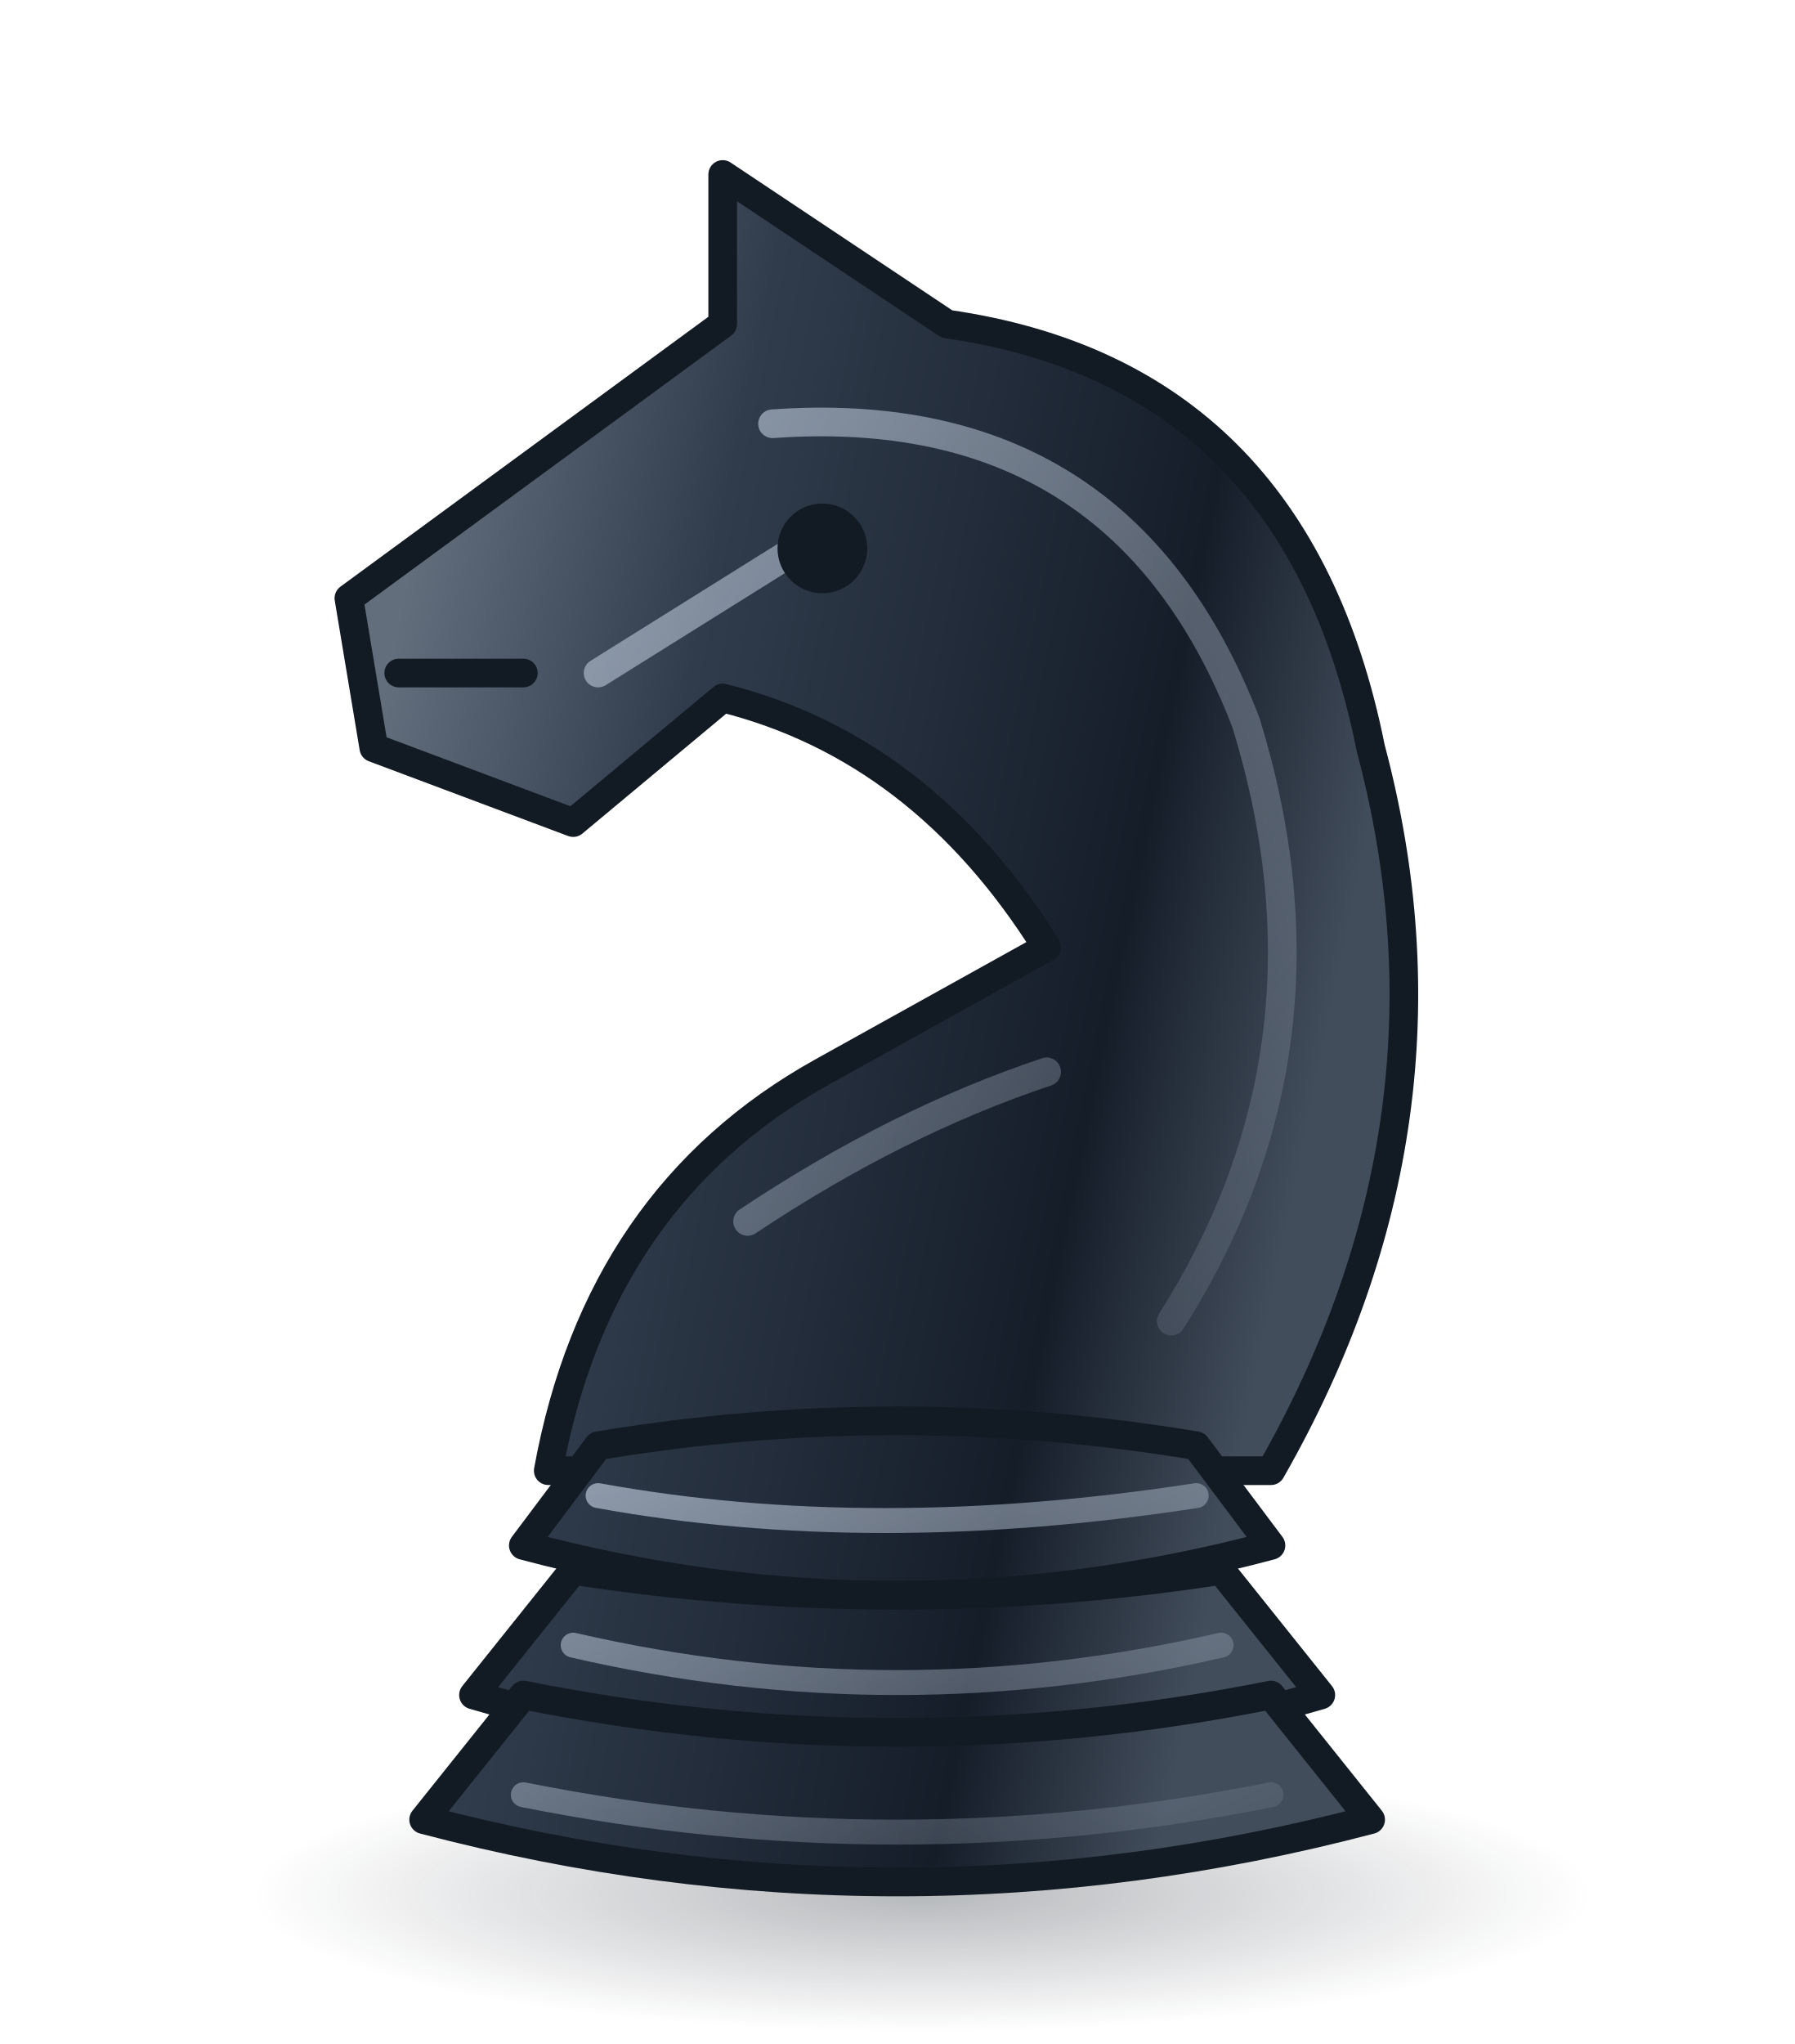
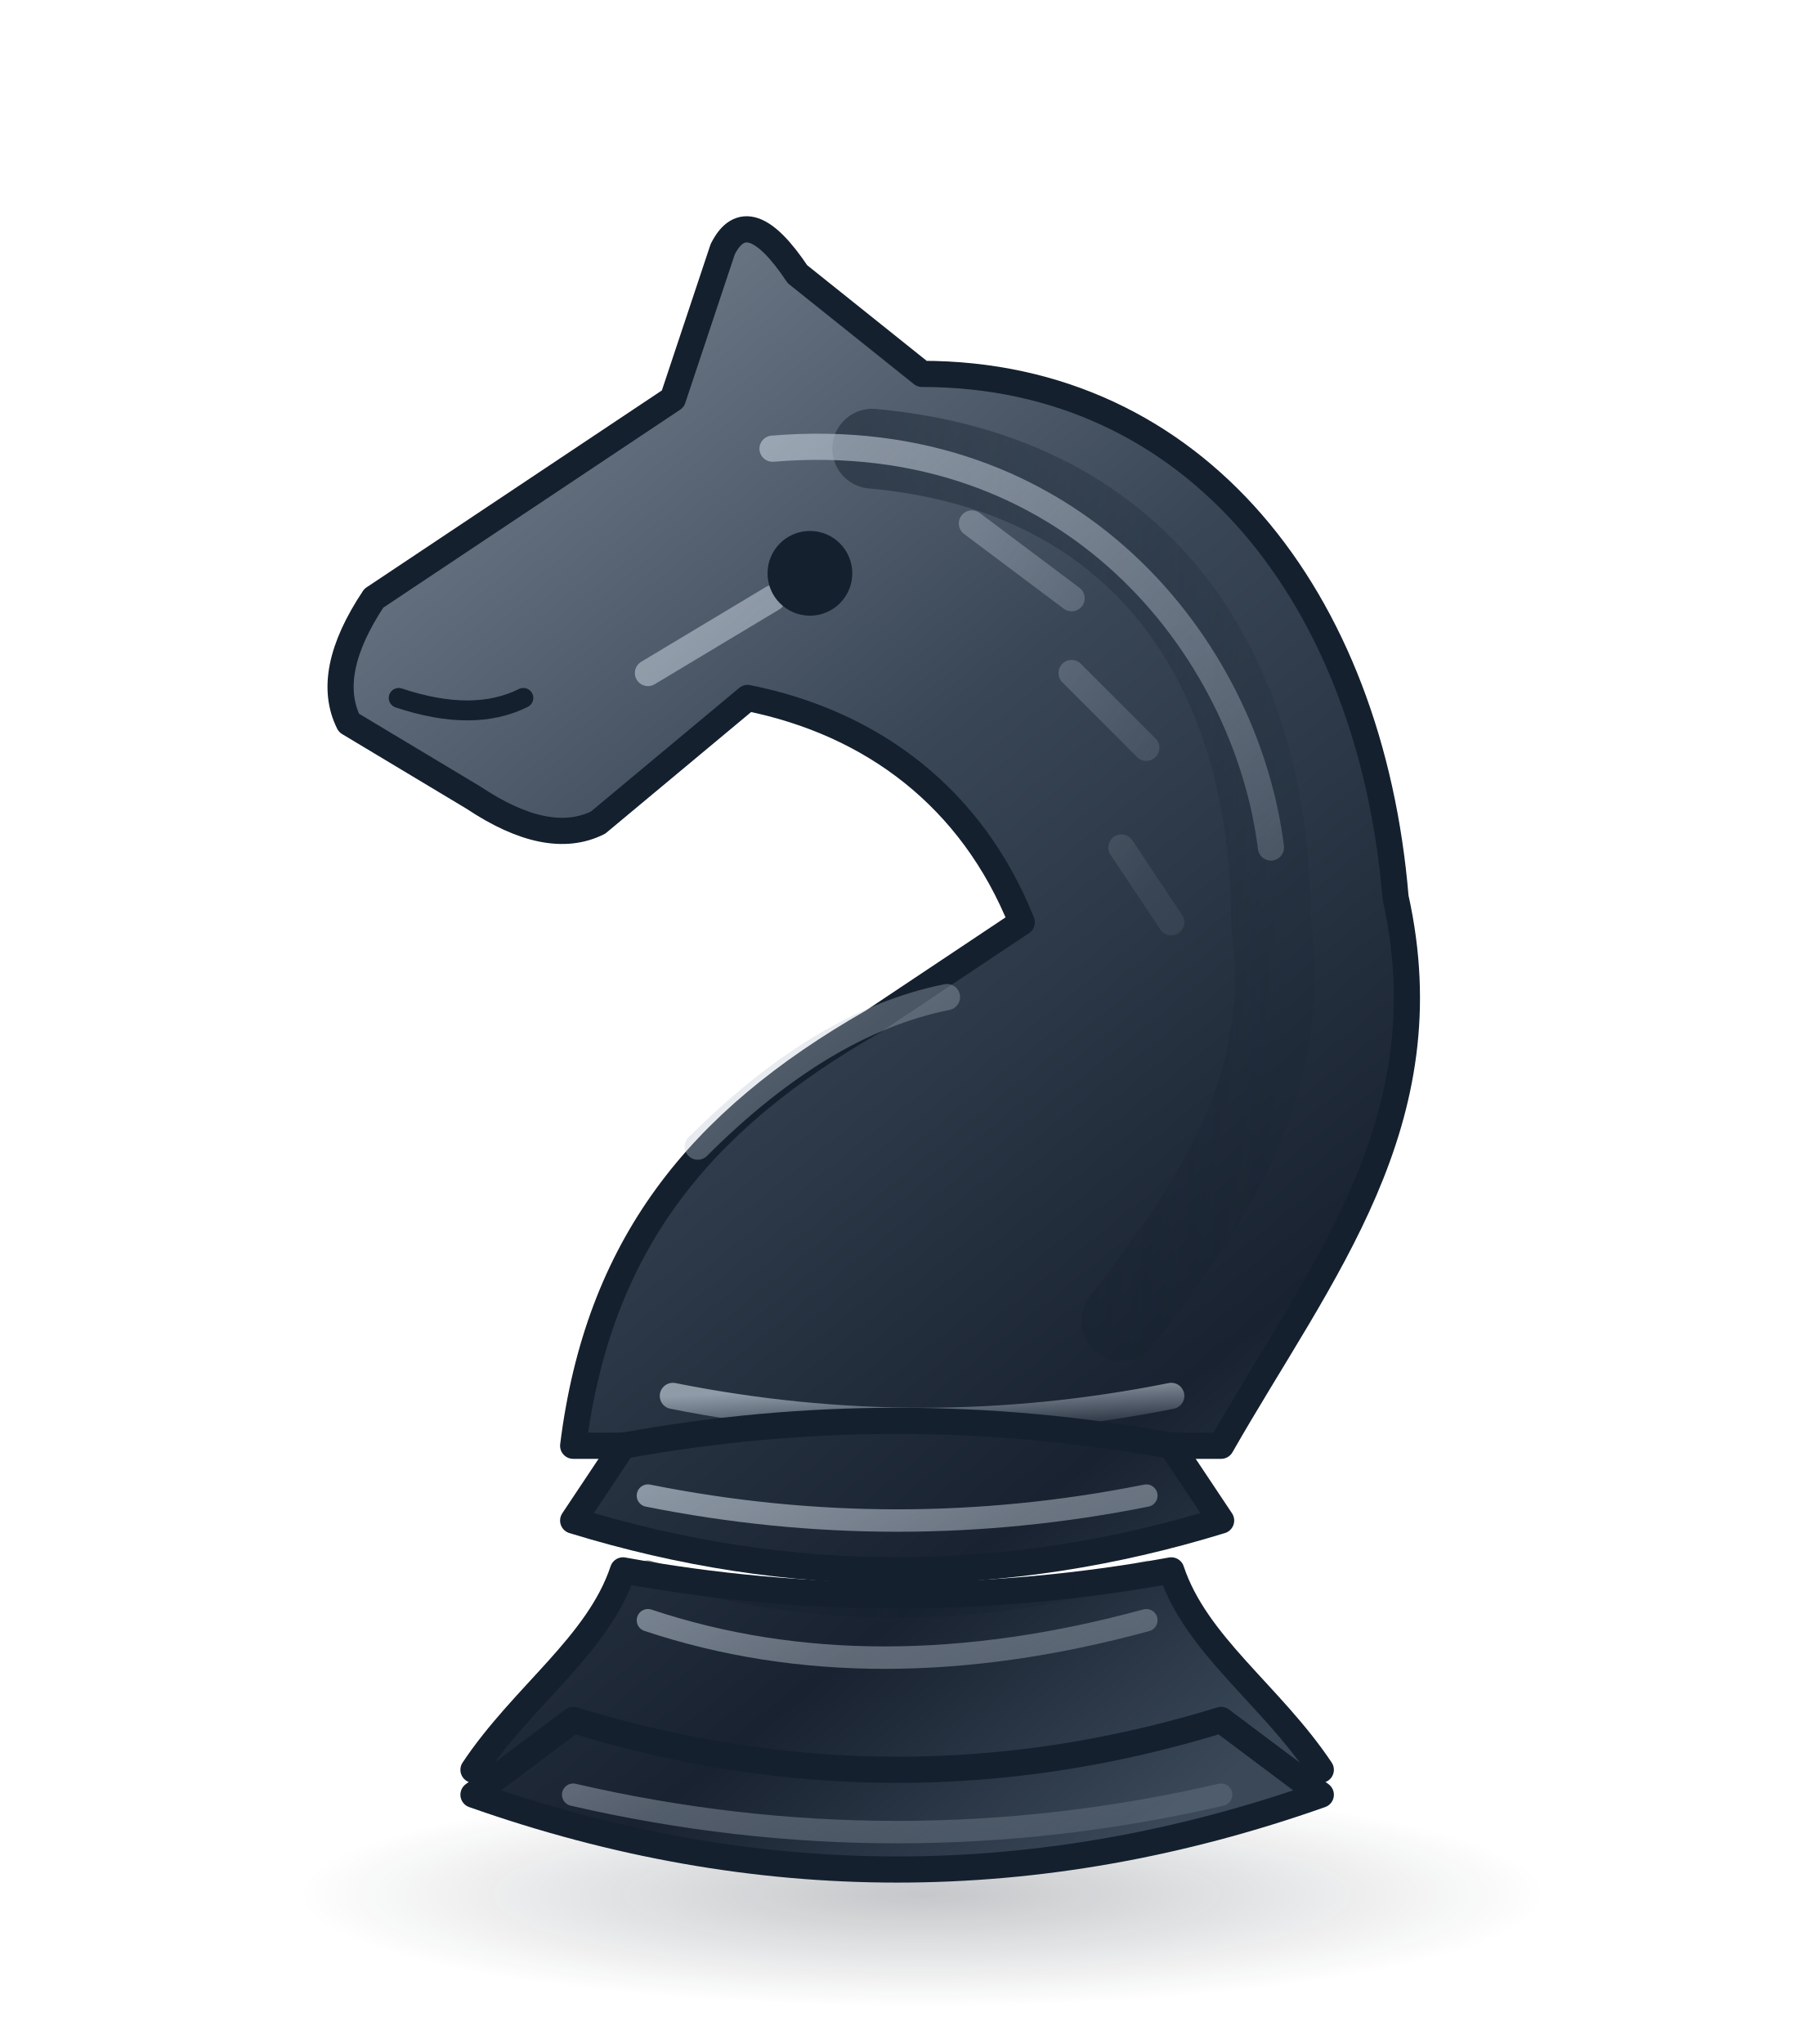
<svg xmlns="http://www.w3.org/2000/svg" viewBox="0 0 72 82">
  <defs>
-     <linearGradient id="body" x1="17" y1="20" x2="56" y2="28" gradientUnits="userSpaceOnUse">
-       <stop offset="0" stop-color="#626e7c" />
-       <stop offset=".3" stop-color="#303c4c" />
-       <stop offset=".78" stop-color="#151d29" />
-       <stop offset="1" stop-color="#424d5b" />
+     <linearGradient id="body" x1="19" y1="18" x2="57" y2="65" gradientUnits="userSpaceOnUse">
+       <stop stop-color="#687482" />
+       <stop offset=".34" stop-color="#394656" />
+       <stop offset=".78" stop-color="#182230" />
+       <stop offset="1" stop-color="#3a4858" />
    </linearGradient>
-     <radialGradient id="sphere" cx=".32" cy=".25" r=".8">
-       <stop stop-color="#788492" />
-       <stop offset=".55" stop-color="#354252" />
-       <stop offset="1" stop-color="#141d29" />
+     <radialGradient id="sphere" cx=".32" cy=".24" r=".83">
+       <stop stop-color="#82909f" />
+       <stop offset=".56" stop-color="#435264" />
+       <stop offset="1" stop-color="#192534" />
    </radialGradient>
-     <linearGradient id="rim" x1="0" y1="0" x2="1" y2="1">
-       <stop stop-color="#a9b5c5" stop-opacity=".8" />
-       <stop offset="1" stop-color="#a9b5c5" stop-opacity=".12" />
+     <linearGradient id="rim" x1="0" y1="0" x2=".8" y2="1">
+       <stop stop-color="#bdc8d4" stop-opacity=".7" />
+       <stop offset="1" stop-color="#bdc8d4" stop-opacity=".16" />
+     </linearGradient>
+     <linearGradient id="shade">
+       <stop stop-color="#14202e" stop-opacity=".5" />
+       <stop offset="1" stop-color="#14202e" stop-opacity=".15" />
    </linearGradient>
    <linearGradient id="ink">
-       <stop stop-color="#121a24" />
-       <stop offset="1" stop-color="#121a24" />
+       <stop stop-color="#14202e" />
+       <stop offset="1" stop-color="#14202e" />
    </linearGradient>
    <radialGradient id="shadow">
-       <stop stop-color="#0c1420" stop-opacity=".3" />
+       <stop stop-color="#0c1420" stop-opacity=".24" />
      <stop offset="1" stop-color="#0c1420" stop-opacity="0" />
    </radialGradient>
  </defs>
-   <ellipse cx="37" cy="76" rx="27" ry="5.5" fill="url(#shadow)" />
-   <g fill="url(#body)" stroke="#121a24" stroke-width="1.15" stroke-linejoin="round" stroke-linecap="round">
-     <path d="M22 59 Q24 48 33 43 L42 38 Q37 30 29 28 L23 33 L15 30 L14 24 L29 13 L29 7 L38 13 Q52 15 55 30 Q59 45 51 59 Z" />
-     <path d="M31 17 Q45 16 50 29 Q54 42 47 53 M24 27 L32 22 M30 49 Q36 45 42 43" fill="none" stroke="url(#rim)" />
-     <circle cx="33" cy="22" r="1.8" fill="url(#ink)" stroke="none" />
-     <path d="M16 27 L21 27" fill="none" />
-     <path d="M24 58 Q36 56 48 58 L51 62 Q36 66 21 62 Z" />
-     <path d="M23 63 Q36 65 49 63 L53 68 Q36 73 19 68 Z" />
-     <path d="M21 68 Q36 71 51 68 L55 73 Q36 78 17 73 Z" />
-     <path d="M24 60 Q35 62 48 60 M23 66 Q36 69 49 66 M21 72 Q36 75 51 72" fill="none" stroke="url(#rim)" stroke-width="1" />
+   <ellipse cx="37" cy="76" rx="25" ry="4.5" fill="url(#shadow)" />
+   <g fill="url(#body)" stroke="#14202e" stroke-width="1.05" stroke-linejoin="round" stroke-linecap="round">
+     <path d="M23 58 C24 50 28 45 35 41 L41 37 C39 32 35 29 30 28 L24 33 Q22 34 19 32 L14 29 Q13 27 15 24 L27 16 L29 10 Q30 8 32 11 L37 15 C48 15 55 24 56 36 C58 45 53 51 49 58 Z" />
+     <path d="M35 18 C46 19 51 27 51 37 C52 44 48 49 45 53" fill="none" stroke="url(#shade)" stroke-width="3.2" />
+     <path d="M31 18 C43 17 50 26 51 34 M28 46 Q33 41 38 40 M26 27 L31 24" fill="none" stroke="url(#rim)" />
+     <path d="M39 21 L43 24 M43 27 L46 30 M45 34 L47 37" fill="none" stroke="url(#rim)" stroke-opacity=".55" />
+     <circle cx="32.5" cy="23" r="1.7" fill="url(#ink)" stroke="none" />
+     <path d="M16 28 Q19 29 21 28" fill="none" stroke-width=".8" />
+     <path d="M27 56 Q37 58 47 56" fill="none" stroke="url(#rim)" />
+     <path d="M25 58 Q36 56 47 58 L49 61 Q36 65 23 61 Z" />
+     <path d="M25 63 Q36 65 47 63 C48 66 51 68 53 71 Q36 77 19 71 C21 68 24 66 25 63 Z" />
+     <path d="M23 69 Q36 73 49 69 L53 72 Q36 78 19 72 Z" />
+     <path d="M26 60 Q36 62 46 60 M26 65 Q35 68 46 65 M23 72 Q36 75 49 72" fill="none" stroke="url(#rim)" stroke-width=".9" />
+     <path d="M26 63 Q36 66 46 63" fill="none" stroke="url(#shade)" stroke-width=".8" />
  </g>
</svg>
